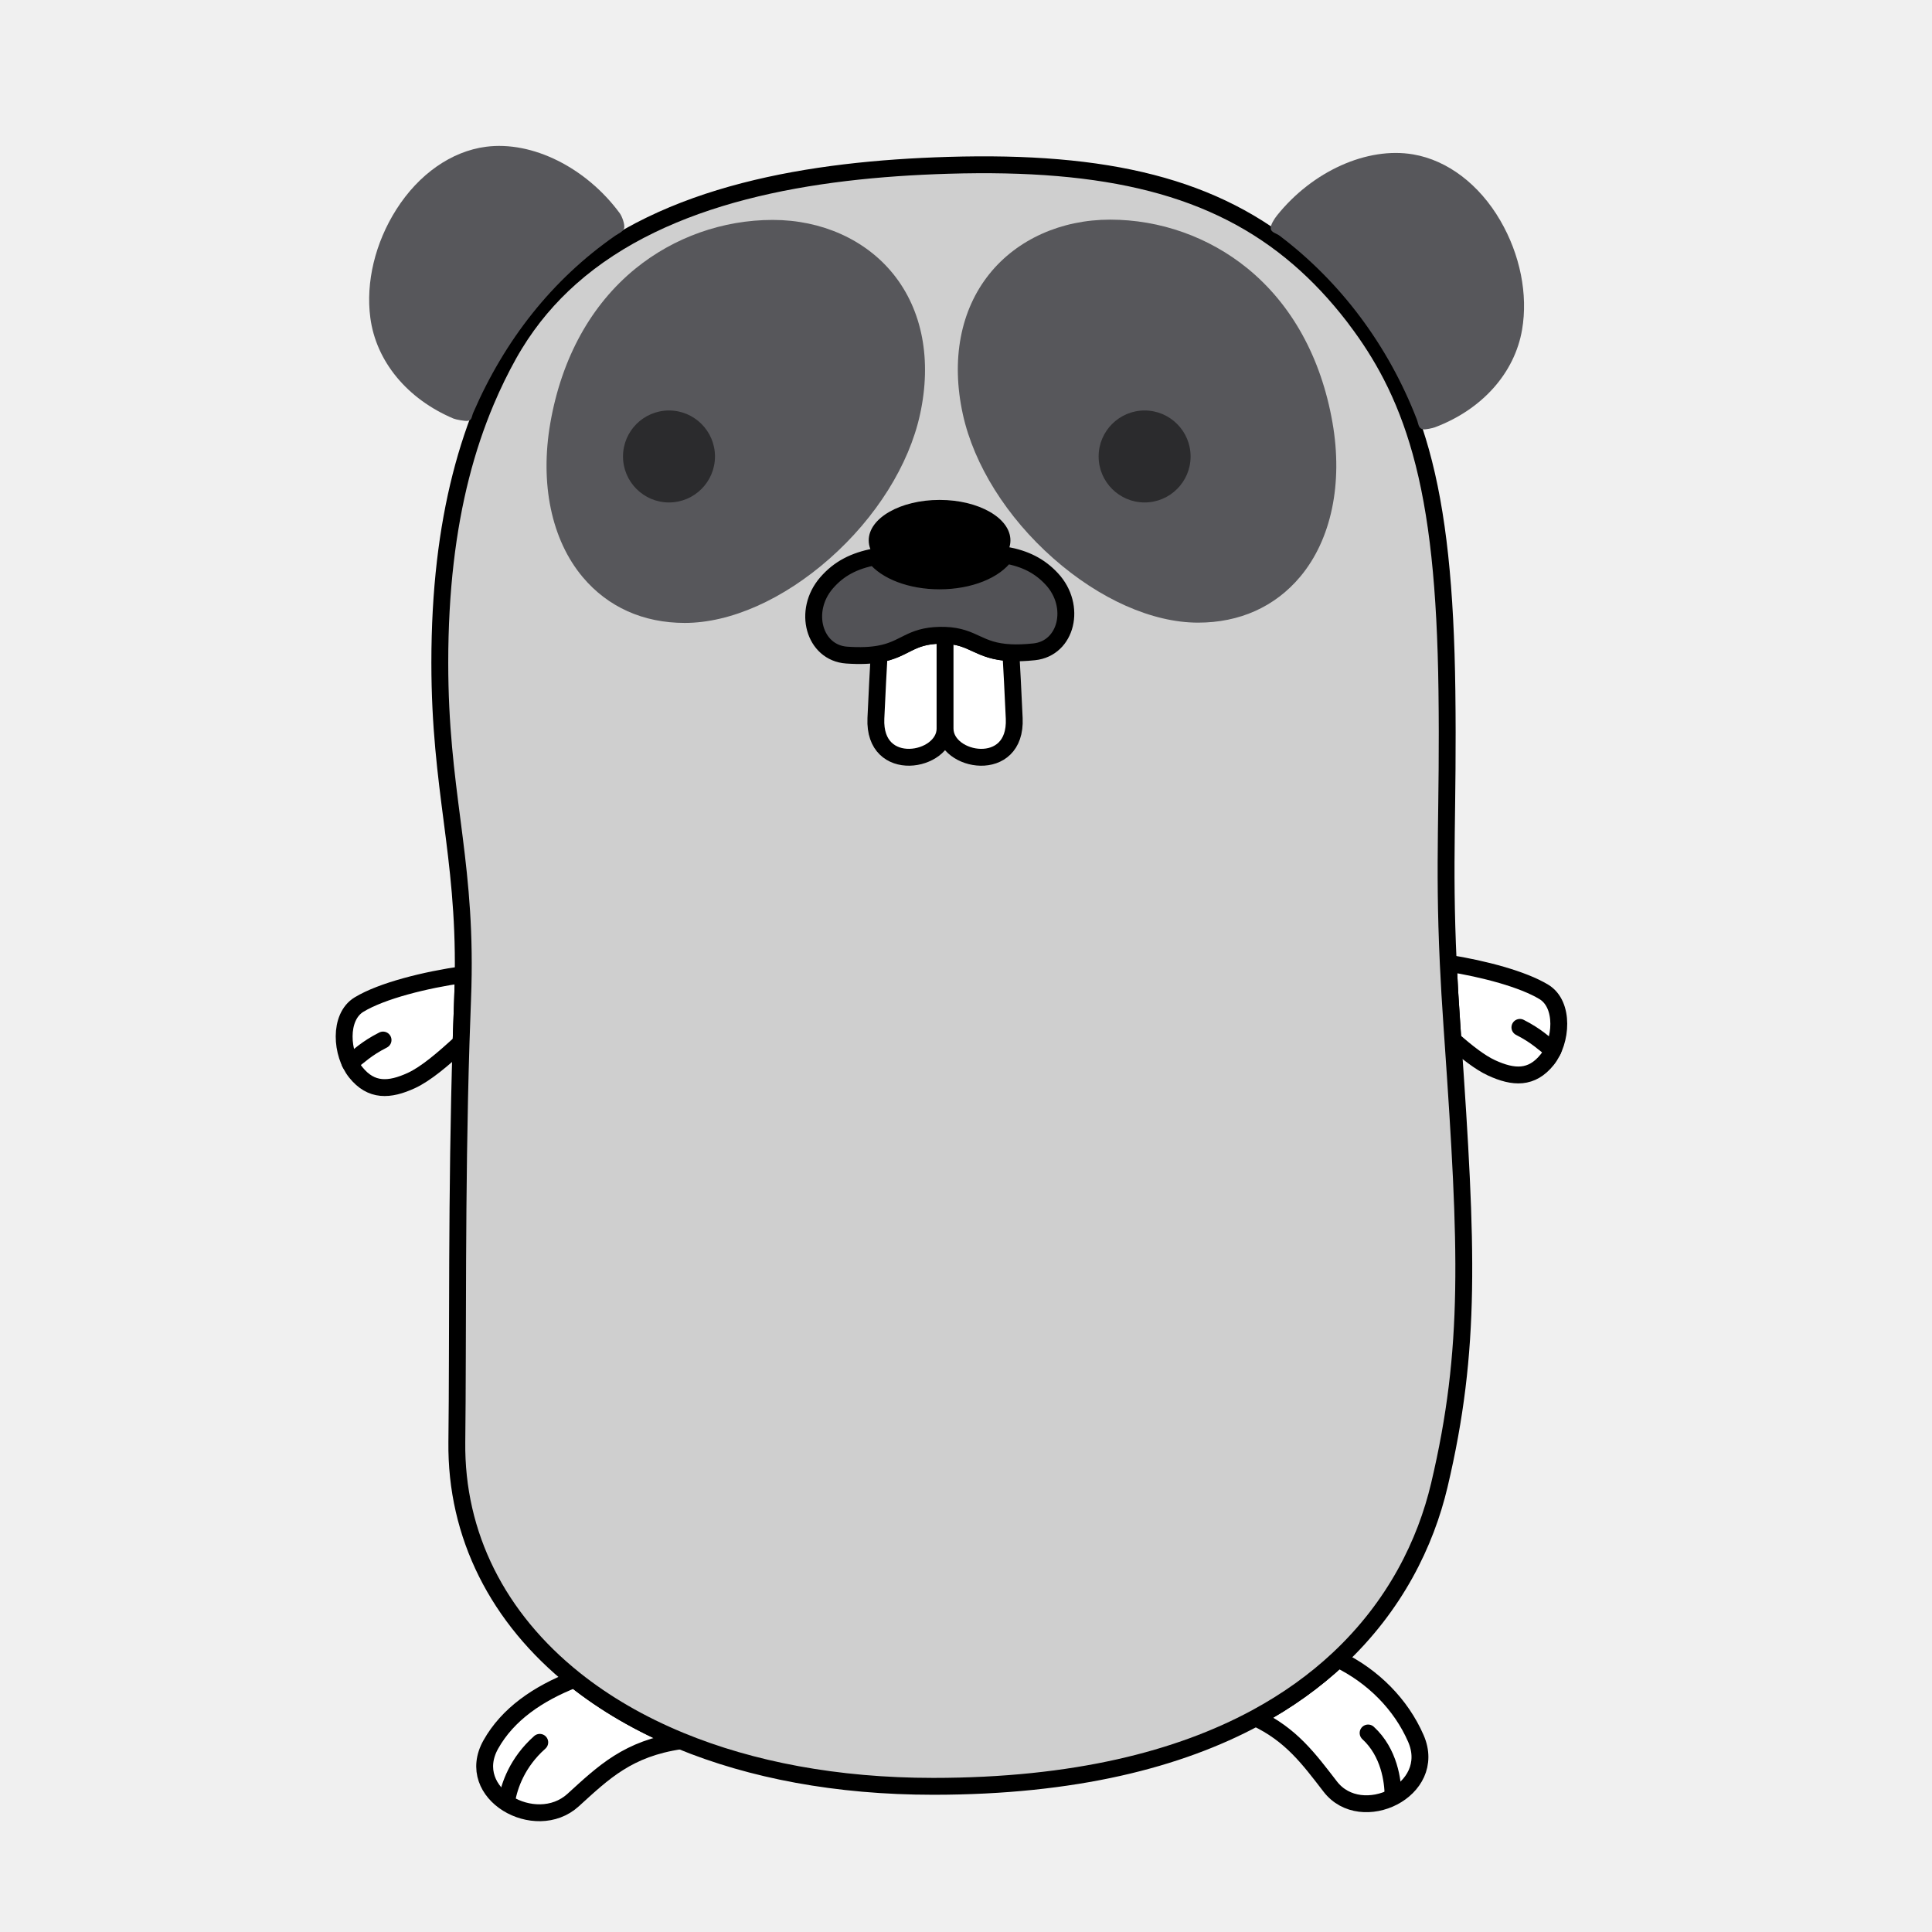
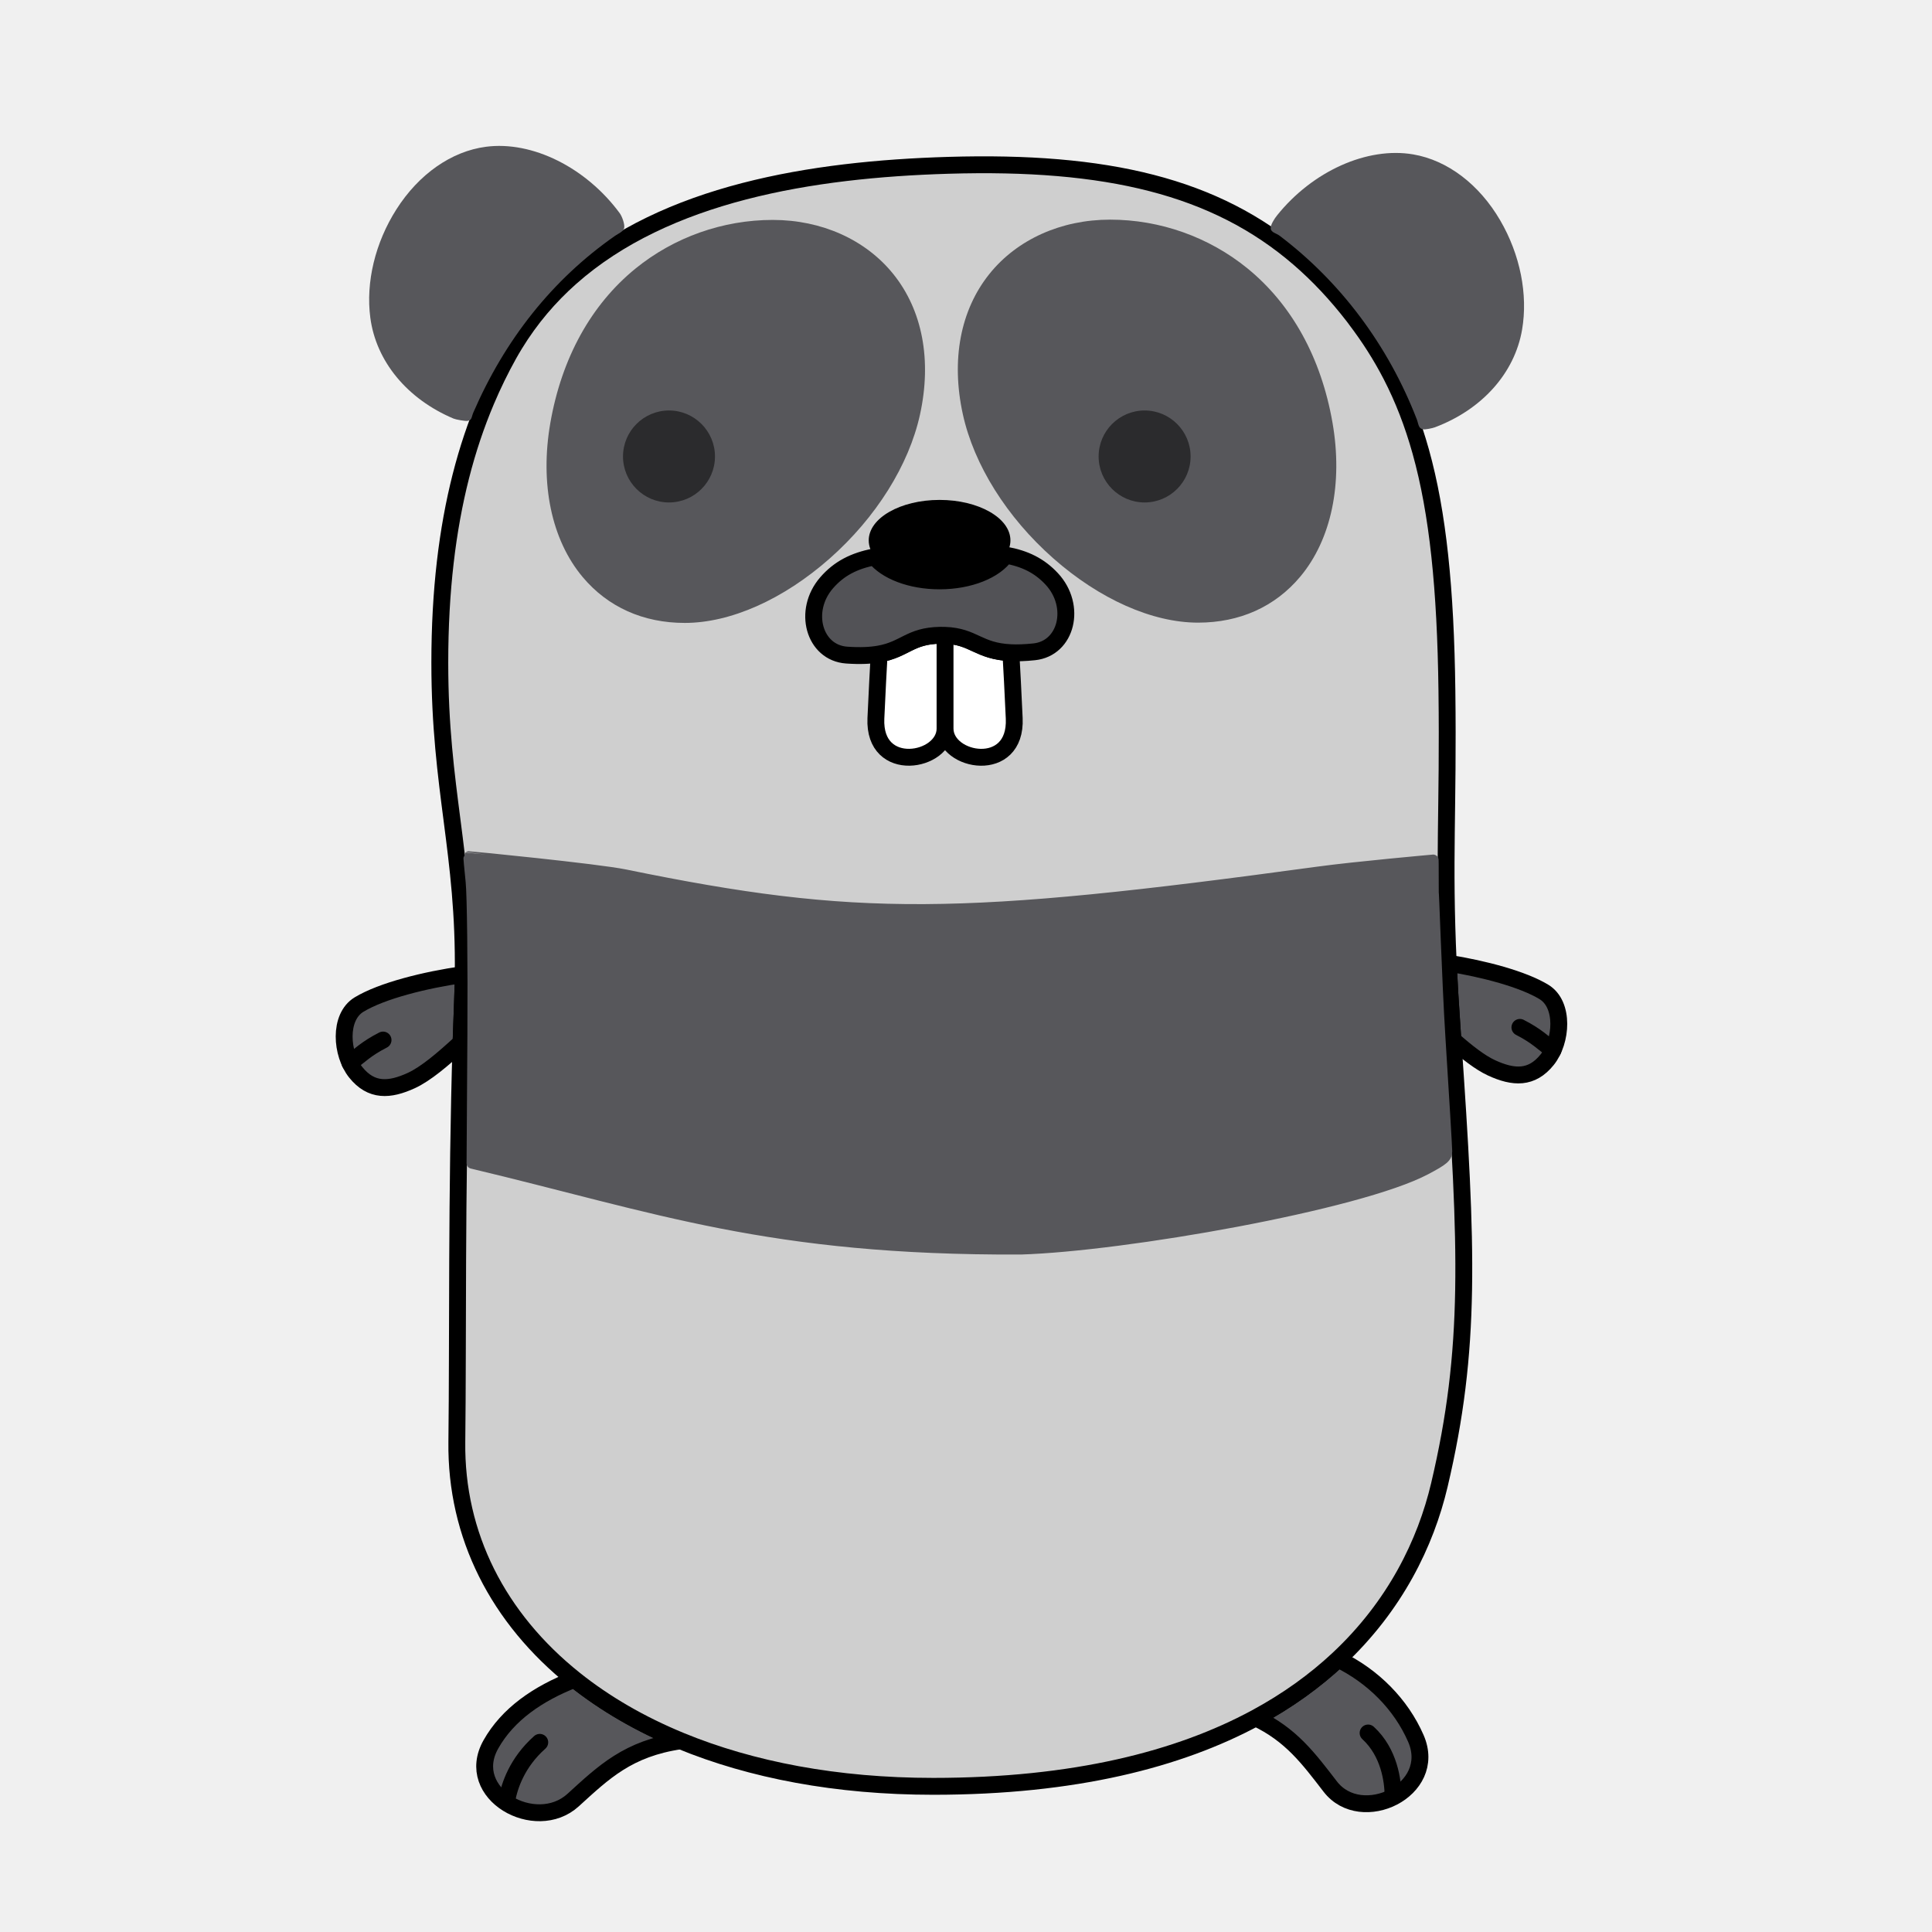
<svg xmlns="http://www.w3.org/2000/svg" width="500" height="500" enable-background="new 0 0 438.004 592.145" version="1.1" viewBox="0 0 500 500">
  <g transform="matrix(.72764 0 0 .72764 86.885 40.46)">
    <g stroke="#000" stroke-linecap="round" stroke-linejoin="round" stroke-miterlimit="10" stroke-width="6">
-       <g fill="#fff">
+       <g fill="#57575b">
        <path d="m45.352 291.01c-13.378 1.876-28.958 5.754-37.066 10.684-7.337 4.463-6.374 17.6-1.154 24.099 5.509 6.862 11.974 6.495 19.779 2.905 5.123-2.357 11.293-7.609 17.667-13.492 0.16-5.126 0.339-10.256 0.543-15.375 0.121-3.039 0.196-5.975 0.231-8.821z" />
        <path d="m429.72 297.2c-7.5-4.56-21.389-8.217-34.018-10.226 0.316 6.816 0.751 14.31 1.339 22.763 0.106 1.527 0.211 3.033 0.313 4.529 4.959 4.379 9.68 8.068 13.74 9.937 7.807 3.591 14.27 3.958 19.779-2.904 5.221-6.499 6.185-19.638-1.153-24.099z" />
        <path d="m55.17 564.84c-9.854 17.521 15.9 31.951 29.25 19.801 10.908-9.928 19.518-18.348 38.256-21.098-14.35-5.906-27-13.281-37.752-21.871-13.117 5.129-23.736 12.47-29.754 23.168z" />
        <path d="m353.74 579.85c11.037 14.283 38.46 1.312 30.443-17.121-5.267-12.111-15.218-22.156-27.677-28.195-8.158 7.618-17.849 14.689-29.308 20.867 12.68 6.005 18.893 14.549 26.542 24.449z" />
      </g>
+       <path d="m43.529 250.72c111.17 29.39 249.91 7.697 349.97 0" stroke="#000" stroke-linecap="butt" stroke-linejoin="miter" stroke-width="1.374px" />
+       <path d="m64.739 254.58c65.05 36.474 136.84 54.955 211.14 54.955" fill="none" stroke="#000" stroke-linecap="butt" stroke-linejoin="miter" stroke-width="1.374px" />
      <g fill="none">
        <path d="m5.048 322.4c3.333-2.397 5.688-4.991 11.784-8.097" />
        <path d="m432.96 317.9c-3.333-2.397-5.688-4.991-11.783-8.097" />
        <path d="m60.871 584.57c0.9-4.951 3.6-13.275 11.7-20.476" />
        <path d="m376.05 582.96c-0.026-5.031-1.304-15.266-8.866-22.195" />
      </g>
      <path d="m362.78 57.968c-0.287-0.378-0.565-0.759-0.857-1.136-6.016-7.773-12.405-14.588-19.272-20.518-29.797-25.728-68.582-34.79-124.73-33.123-48.682 1.447-100.47 9.906-134.34 39.903-7.63 6.758-14.343 14.617-19.913 23.729-0.726 1.188-1.439 2.391-2.126 3.622-2.921 5.239-5.633 10.771-8.112 16.638-3.476 8.224-6.49 17.108-8.95 26.793-4.767 18.77-7.463 40.533-7.462 66.257 2e-3 45.133 8.866 67.528 8.332 110.88-0.035 2.846-0.11 5.782-0.231 8.821-0.204 5.119-0.383 10.249-0.543 15.375-1.653 53.107-1.062 105.86-1.499 142.04-0.401 33.204 14.646 62.704 41.845 84.433 10.752 8.59 23.402 15.965 37.752 21.871 25.113 10.337 55.418 16.186 89.844 16.186 50.265 0 87.456-9.652 114.68-24.336 11.459-6.178 21.149-13.249 29.308-20.867 20.359-19.008 31.17-41.422 36.009-61.896 11.47-48.523 9.966-84.08 4.831-158.37-0.103-1.496-0.207-3.002-0.313-4.529-0.588-8.453-1.022-15.947-1.339-22.763-1.733-37.343 0.064-54.317-0.479-96.937-0.463-36.271-3.195-63.161-9.306-85.047-2.776-9.942-6.244-18.858-10.521-27.142-3.61-6.992-7.801-13.534-12.617-19.878z" fill="#cfcfcf" />
+       <path d="m48.464 358.13 0.292-45.785c0.161-25.182-0.123-49.69-0.629-54.462-0.507-4.772-0.854-8.734-0.771-8.804 0.082-0.07 45.634 4.422 55.507 6.447 82.547 16.933 119.27 16.365 246.52-0.983 13.408-1.828 40.947-4.277 40.947-4.277s0.058-0.477 0.063 12.196c3e-3 -4.838 1.078 30.659 2.389 51.339 1.31 20.68 2.387 38.71 2.392 40.066 8e-3 2.096-1.104 3.056-7.424 6.41-23.816 12.638-107.55 27.289-144.16 28.392-89.656 0.37-129.07-14.804-195.13-30.54z" fill="#57575b" stroke="#57575b" stroke-miterlimit="4" stroke-width="3.853" />
    </g>
    <g fill="#fff">
      <g stroke="#000" stroke-linecap="round" stroke-linejoin="round" stroke-miterlimit="10" stroke-width="6">
        <path d="m214.97 170.34c-10.784 0.188-12.401 4.999-21.685 6.657-0.328 5.727-0.745 13.566-1.163 22.896-0.9 20.1 24.6 15.6 24.6 3.6v-33.132c-0.56-0.021-1.137-0.031-1.752-0.021z" />
        <path d="m216.72 203.5c0 12 25.5 16.5 24.6-3.6-0.429-9.582-0.857-17.59-1.189-23.353-11.689-0.533-13.115-5.813-23.411-6.179v33.132z" />
      </g>
    </g>
    <path d="m254.67 150.3c-4.354-4.685-9.521-7.238-16.425-8.471-3.664 5.366-12.791 9.169-23.479 9.169-10.278 0-19.112-3.518-23.034-8.56-7.391 1.417-12.753 4.185-17.15 9.26-8.627 9.959-4.437 24.891 7.156 25.695 4.957 0.344 8.624 0.131 11.541-0.391 9.284-1.658 10.901-6.469 21.685-6.657 0.615-0.01 1.192 0 1.752 0.02 10.295 0.366 11.721 5.646 23.411 6.179 2.312 0.105 5.024 0.026 8.289-0.316 11.559-1.207 15.225-16.276 6.254-25.928z" fill="#525256" stroke="#000" stroke-linecap="round" stroke-linejoin="round" stroke-miterlimit="10" stroke-width="6" />
    <path d="m214.77 151c10.688 0 19.814-3.803 23.479-9.169 1.107-1.622 1.722-3.385 1.722-5.231 0-7.953-11.281-14.4-25.2-14.4-13.917 0-25.2 6.447-25.2 14.4 0 2.08 0.778 4.054 2.166 5.84 3.92 5.042 12.755 8.56 23.033 8.56z" />
  </g>
  <g transform="translate(1.4413e-8 3.1276e-6)" fill="#57575b">
    <path d="m160.38 55.166c-8.743-11.847-22.658-18.752-34.626-17.182-8.925 1.171-17.372 7.08-23.175 16.211-5.488 8.635-7.946 18.845-6.743 28.012 1.482 11.294 9.536 21.061 21.545 26.125 0.621 0.262 2.952 0.675 3.576 0.593 1.236-0.162 1.015-0.952 1.546-2.176 8.151-18.794 20.398-34.387 36.686-45.728 0.812-0.565 2.2-1.1 2.361-2.075 0.161-0.977-0.583-2.984-1.171-3.78z" stroke-width=".489" />
    <path d="m330.48 55.77c9.202-11.495 23.377-17.848 35.274-15.809 8.872 1.521 17.08 7.756 22.521 17.108 5.145 8.844 7.2 19.143 5.638 28.255-1.924 11.227-10.356 20.67-22.554 25.259-0.631 0.237-2.461 0.625-3.082 0.519-1.229-0.211-1.143-1.379-1.626-2.623-7.406-19.1-19.689-35.523-35.52-47.495-0.789-0.597-2.143-0.816-2.265-1.798-0.123-0.982 0.996-2.644 1.615-3.416z" stroke-width=".489" />
    <path d="m344.84 109.33c-2.935-16.773-10.556-30.571-22.039-39.905-9.982-8.113-22.591-12.581-35.506-12.581-12.664 0-24.039 5.108-31.208 14.015-7.534 9.359-9.987 22.261-6.909 36.33 2.867 13.107 11.392 26.699 23.391 37.291 11.991 10.587 25.653 16.659 37.483 16.659 10.764 0 19.9-4.099 26.417-11.857 8.079-9.617 11.13-24.179 8.371-39.952z" stroke-width=".716" />
    <path d="m231.19 70.931c-7.168-8.906-18.543-14.015-31.207-14.015-12.916 0-25.525 4.468-35.507 12.581-11.483 9.333-19.104 23.132-22.039 39.905-2.76 15.772 0.291 30.334 8.371 39.952 6.518 7.758 15.652 11.858 26.418 11.858 11.83 0 25.492-6.072 37.483-16.659 11.998-10.592 20.524-24.184 23.391-37.291 3.078-14.07 0.624-26.972-6.909-36.331z" stroke-width=".716" />
  </g>
  <g transform="matrix(.64149 0 0 .64149 74.474 -35.197)" fill="#2b2b2d">
    <path d="m153.8 220.47c-10.23 0-18.553 8.323-18.553 18.554 0 10.23 8.323 18.553 18.553 18.553s18.553-8.322 18.553-18.553-8.322-18.554-18.553-18.554z" />
    <path d="m345.68 220.47c-10.23 0-18.553 8.323-18.553 18.554 0 10.23 8.323 18.553 18.553 18.553s18.553-8.322 18.553-18.553-8.323-18.554-18.553-18.554z" />
  </g>
</svg>
